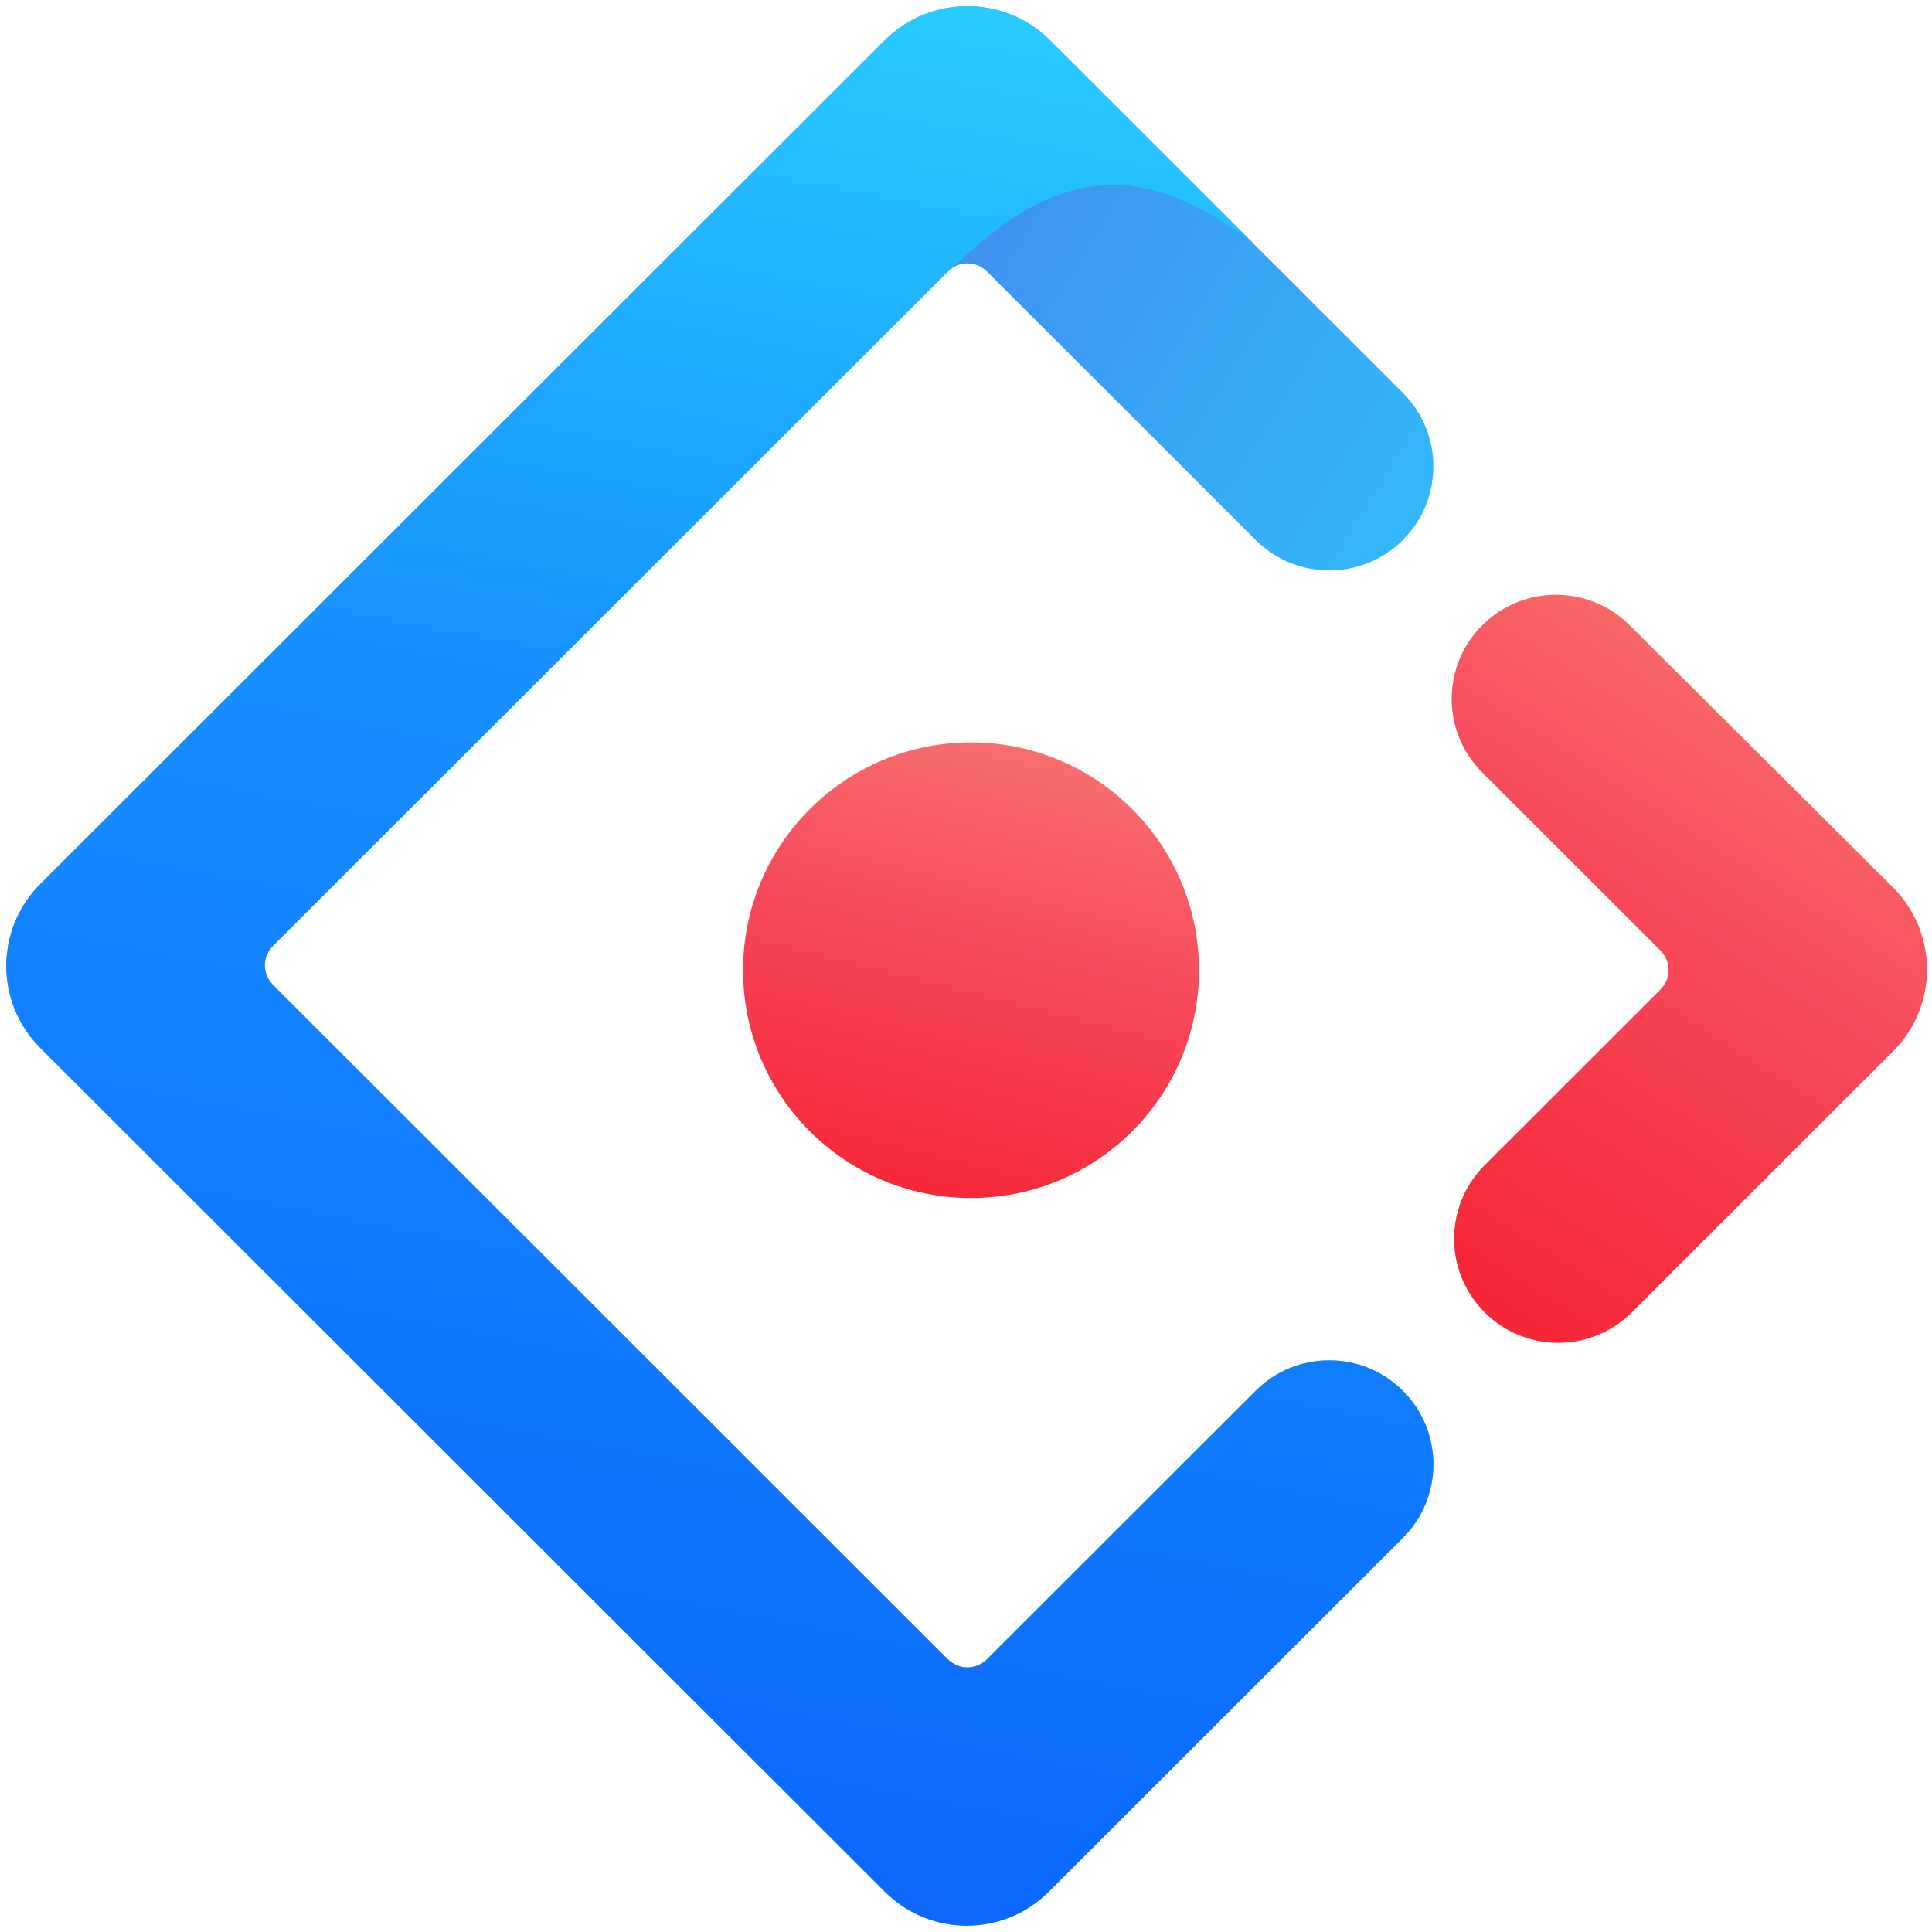
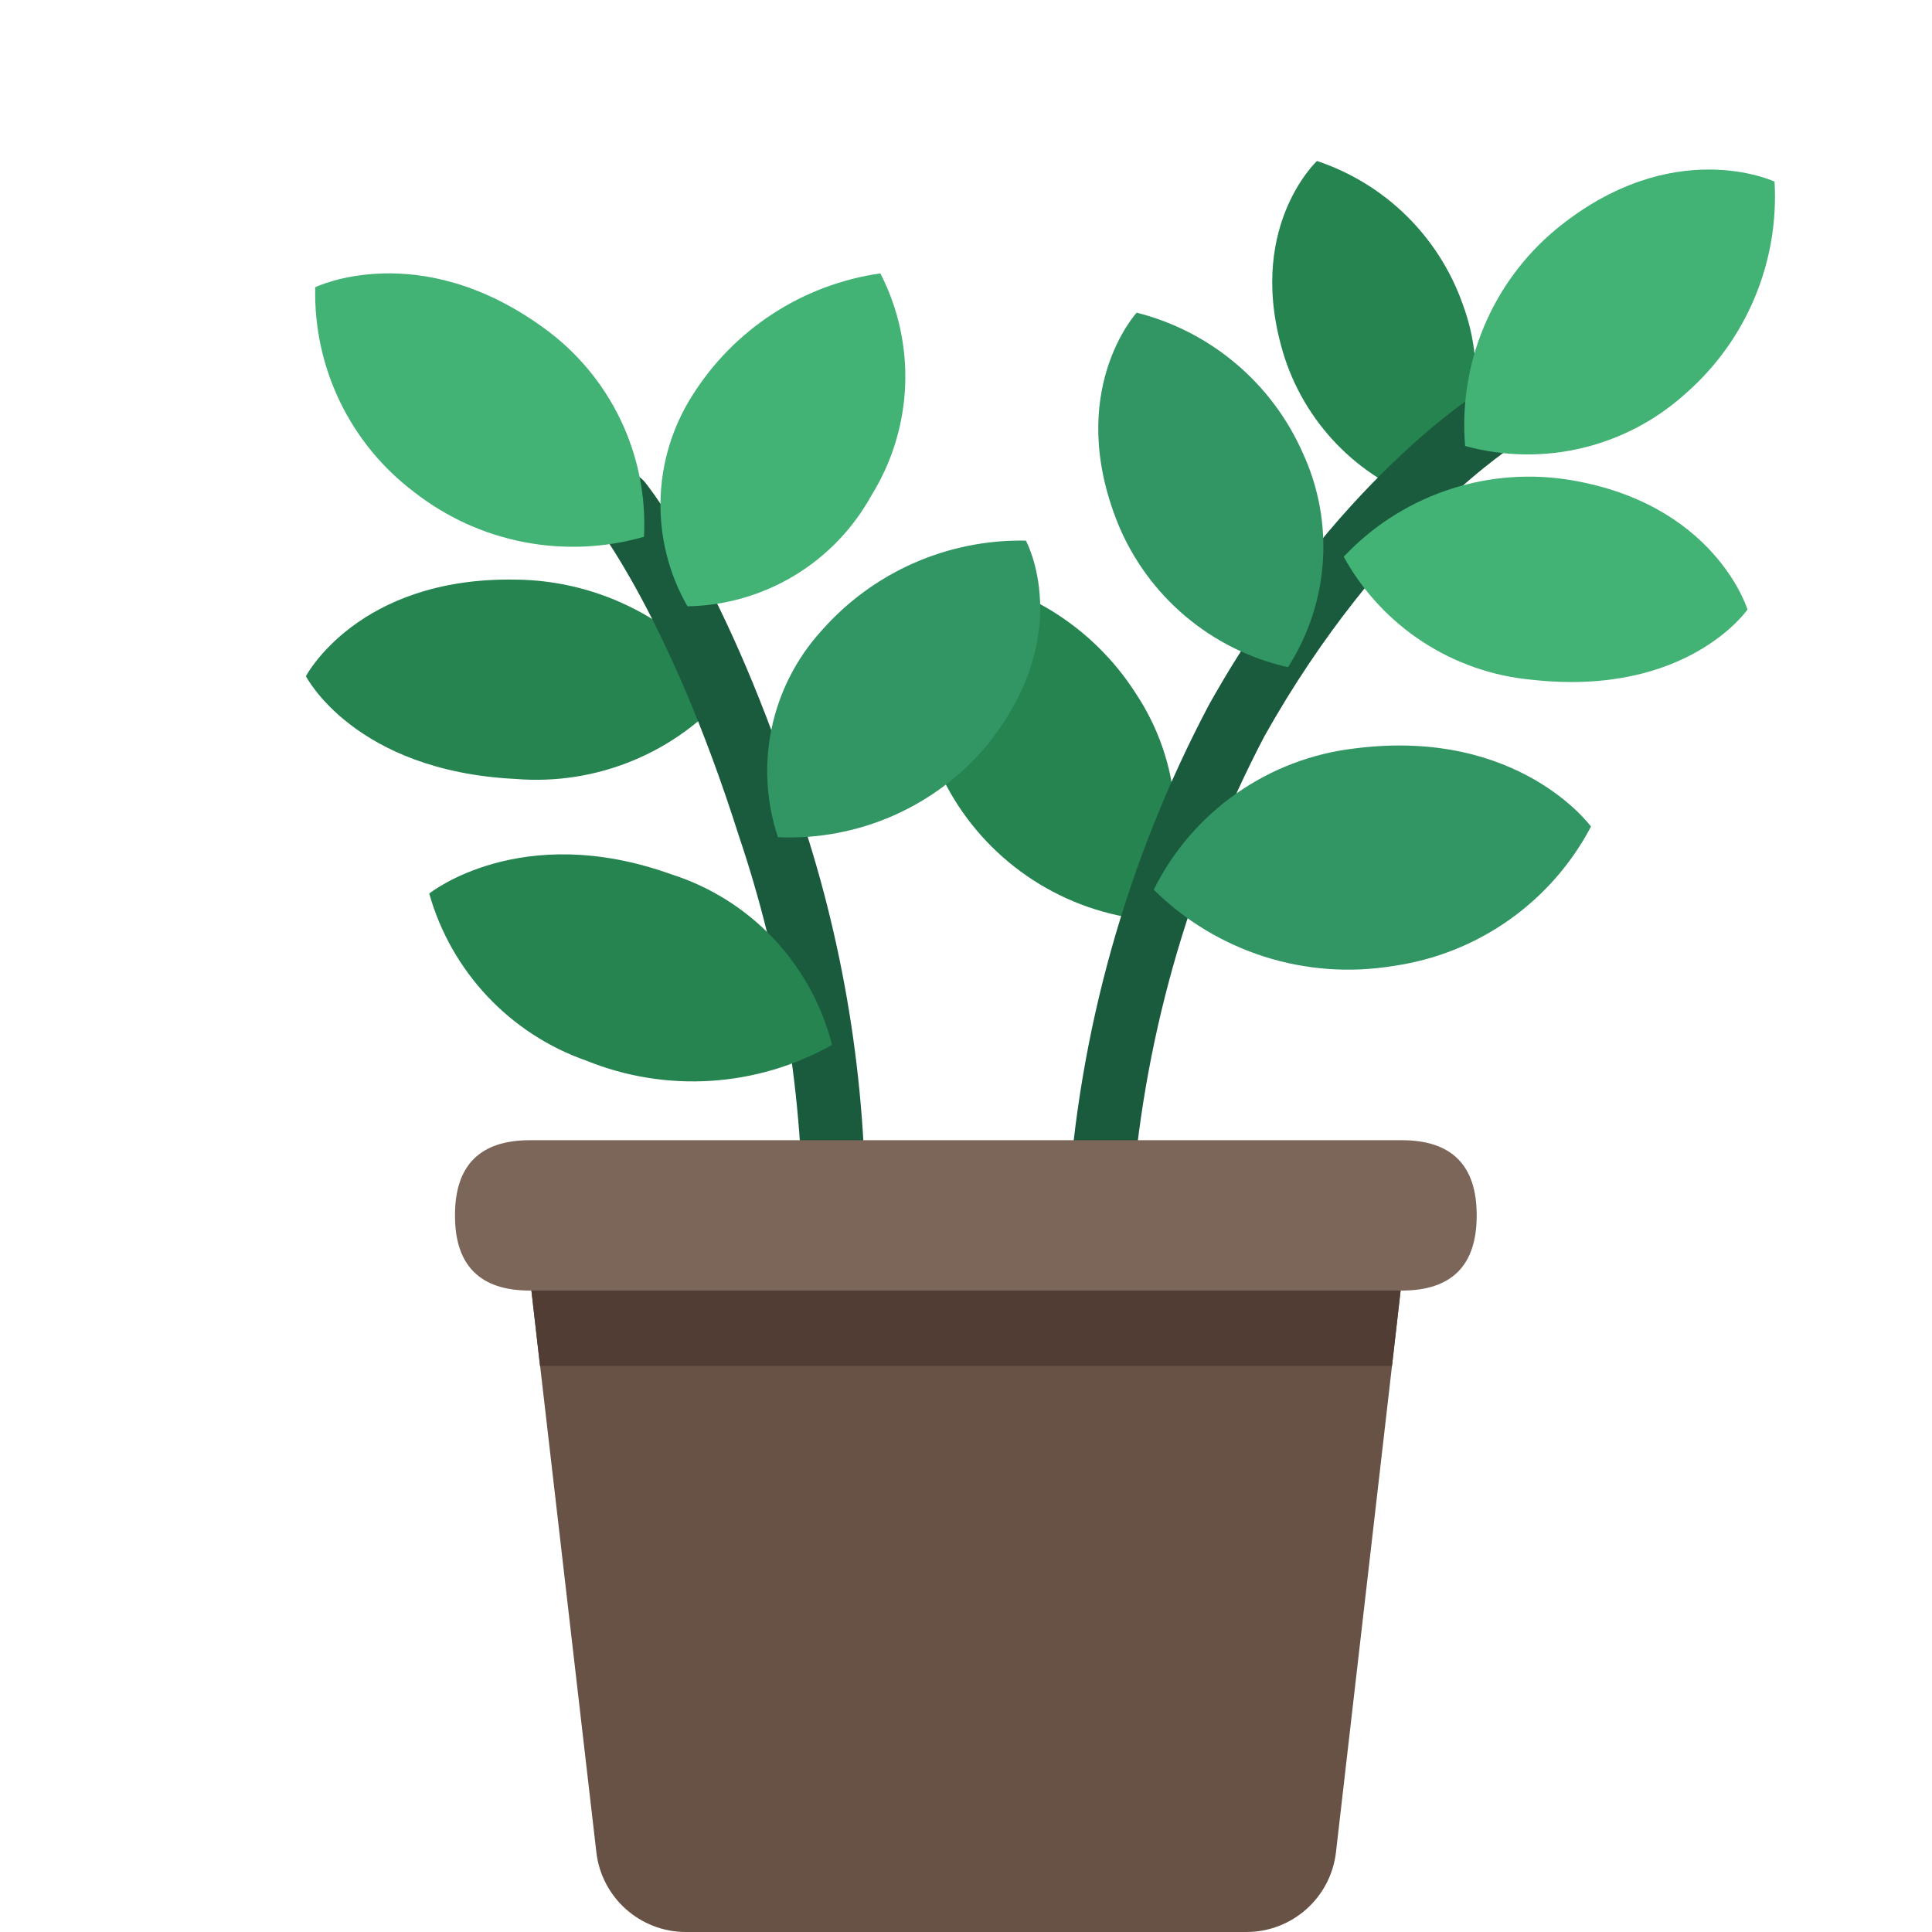
- <svg xmlns="http://www.w3.org/2000/svg" width="200px" height="200px" viewBox="0 0 200 200" version="1.1">
+ <svg xmlns="http://www.w3.org/2000/svg" t="1579247198630" class="icon" viewBox="0 0 1024 1024" version="1.1" p-id="1048" width="200" height="200">
  <defs>
-     <linearGradient x1="62.102%" y1="0%" x2="108.197%" y2="37.864%" id="linearGradient-1">
-       <stop stop-color="#4285EB" offset="0%" />
-       <stop stop-color="#2EC7FF" offset="100%" />
-     </linearGradient>
-     <linearGradient x1="69.644%" y1="0%" x2="54.043%" y2="108.457%" id="linearGradient-2">
-       <stop stop-color="#29CDFF" offset="0%" />
-       <stop stop-color="#148EFF" offset="37.86%" />
-       <stop stop-color="#0A60FF" offset="100%" />
-     </linearGradient>
-     <linearGradient x1="69.691%" y1="-12.974%" x2="16.723%" y2="117.391%" id="linearGradient-3">
-       <stop stop-color="#FA816E" offset="0%" />
-       <stop stop-color="#F74A5C" offset="41.473%" />
-       <stop stop-color="#F51D2C" offset="100%" />
-     </linearGradient>
-     <linearGradient x1="68.128%" y1="-35.691%" x2="30.44%" y2="114.943%" id="linearGradient-4">
-       <stop stop-color="#FA8E7D" offset="0%" />
-       <stop stop-color="#F74A5C" offset="51.264%" />
-       <stop stop-color="#F51D2C" offset="100%" />
-     </linearGradient>
+     <style type="text/css" />
  </defs>
-   <g id="Page-1" stroke="none" stroke-width="1" fill="none" fill-rule="evenodd">
-     <g id="logo" transform="translate(-20, -20)">
-       <g id="Group-28-Copy-5" transform="translate(20, 20)">
-         <g id="Group-27-Copy-3">
-           <g id="Group-25" fill-rule="nonzero">
-             <g id="2">
-               <path d="M91.588,4.177 L4.18,91.513 C-0.519,96.208 -0.519,103.792 4.18,108.487 L91.588,195.823 C96.287,200.519 103.877,200.519 108.577,195.823 L145.225,159.205 C149.434,155 149.434,148.182 145.225,143.977 C141.017,139.772 134.194,139.772 129.985,143.977 L102.202,171.737 C101.032,172.906 99.257,172.906 98.088,171.737 L28.286,101.993 C27.116,100.824 27.116,99.051 28.286,97.882 L98.088,28.138 C99.257,26.969 101.032,26.969 102.202,28.138 L129.985,55.898 C134.194,60.103 141.017,60.103 145.225,55.898 C149.434,51.693 149.434,44.876 145.225,40.671 L108.581,4.056 C103.862,-0.538 96.269,-0.501 91.588,4.177 Z" id="Shape" fill="url(#linearGradient-1)" />
-               <path d="M91.588,4.177 L4.18,91.513 C-0.519,96.208 -0.519,103.792 4.18,108.487 L91.588,195.823 C96.287,200.519 103.877,200.519 108.577,195.823 L145.225,159.205 C149.434,155 149.434,148.182 145.225,143.977 C141.017,139.772 134.194,139.772 129.985,143.977 L102.202,171.737 C101.032,172.906 99.257,172.906 98.088,171.737 L28.286,101.993 C27.116,100.824 27.116,99.051 28.286,97.882 L98.088,28.138 C101,25.627 105.752,20.542 112.73,19.352 C117.916,18.469 123.585,20.414 129.739,25.189 C125.625,21.078 118.572,14.034 108.581,4.056 C103.862,-0.538 96.269,-0.501 91.588,4.177 Z" id="Shape" fill="url(#linearGradient-2)" />
-             </g>
-             <path d="M153.686,135.855 C157.894,140.06 164.717,140.06 168.926,135.855 L195.96,108.843 C200.659,104.147 200.659,96.564 195.961,91.869 L168.691,64.718 C164.472,60.518 157.647,60.524 153.436,64.732 C149.227,68.937 149.227,75.754 153.436,79.959 L171.854,98.362 C173.024,99.531 173.024,101.305 171.854,102.473 L153.686,120.627 C149.477,124.832 149.477,131.65 153.686,135.855 Z" id="Shape" fill="url(#linearGradient-3)" />
-           </g>
-           <ellipse id="Combined-Shape" fill="url(#linearGradient-4)" cx="100.519" cy="100.437" rx="23.6" ry="23.581" />
-         </g>
-       </g>
-     </g>
-   </g>
+   <path d="M759.808 266.752a119.467 119.467 0 0 1-78.848-76.971c-21.845-68.267 17.067-104.448 17.067-104.448a123.221 123.221 0 0 1 77.141 75.605 110.933 110.933 0 0 1-15.36 105.813zM612.181 487.936a135.509 135.509 0 0 1-106.667-64.683c-41.472-69.291-8.021-119.467-8.021-119.467a139.264 139.264 0 0 1 104.448 63.659 125.44 125.44 0 0 1 10.24 120.491z" fill="#258450" p-id="1049" />
+   <path d="M582.997 657.067a17.067 17.067 0 0 1-17.067-17.067 655.701 655.701 0 0 1 74.923-266.581c67.072-119.467 143.872-166.4 147.115-168.277a17.067 17.067 0 1 1 17.067 29.184s-72.533 44.885-134.827 155.819a631.467 631.467 0 0 0-70.656 251.221 17.067 17.067 0 0 1-16.555 15.701z" fill="#1A5B3E" p-id="1050" />
+   <path d="M712.192 295.083a134.827 134.827 0 0 1 117.077-41.131c79.531 11.776 96.939 69.12 96.939 69.12s-31.915 46.421-114.347 37.205a126.976 126.976 0 0 1-99.669-65.195z" fill="#42B275" p-id="1051" />
+   <path d="M611.499 471.552a136.533 136.533 0 0 1 107.008-74.923c86.699-10.923 124.757 41.472 124.757 41.472A140.8 140.8 0 0 1 738.304 512a146.432 146.432 0 0 1-126.805-40.448z" fill="#329664" p-id="1052" />
+   <path d="M776.533 236.373a134.827 134.827 0 0 1 47.787-114.517c61.952-51.2 116.224-25.6 116.224-25.6a138.581 138.581 0 0 1-47.104 112.299 124.757 124.757 0 0 1-116.907 27.819z" fill="#42B275" p-id="1053" />
+   <path d="M682.667 353.621a127.659 127.659 0 0 1-89.941-75.605c-28.672-70.485 9.728-112.299 9.728-112.299a131.413 131.413 0 0 1 88.064 74.411 118.272 118.272 0 0 1-7.851 113.493z" fill="#329664" p-id="1054" />
+   <path d="M386.389 366.08A140.8 140.8 0 0 0 273.067 307.2c-83.456-1.365-110.933 51.2-110.933 51.2s25.6 50.176 110.933 54.443a134.144 134.144 0 0 0 113.323-46.763z" fill="#258450" p-id="1055" />
+   <path d="M442.368 671.915h-1.024a17.067 17.067 0 0 1-15.872-18.091 645.803 645.803 0 0 0-34.133-211.627c-36.523-115.029-75.776-164.693-76.117-165.035A17.067 17.067 0 0 1 342.187 256c1.707 2.219 43.52 54.272 82.261 176.299a665.6 665.6 0 0 1 34.133 224.085 17.067 17.067 0 0 1-16.213 15.531z" fill="#1A5B3E" p-id="1056" />
+   <path d="M364.373 321.365a113.493 113.493 0 0 0 97.451-58.709 119.467 119.467 0 0 0 4.779-117.76 141.312 141.312 0 0 0-99.84 65.024 108.032 108.032 0 0 0-2.389 111.445z" fill="#42B275" p-id="1057" />
+   <path d="M441.003 553.813a128 128 0 0 0-85.333-90.453c-79.872-28.672-128.171 10.24-128.171 10.24a131.755 131.755 0 0 0 83.285 88.576 150.357 150.357 0 0 0 130.219-8.363z" fill="#258450" p-id="1058" />
+   <path d="M341.333 284.501a128.341 128.341 0 0 0-53.248-110.763C221.867 125.611 167.083 152.235 167.083 152.235a131.925 131.925 0 0 0 52.395 108.544A136.533 136.533 0 0 0 341.333 284.501z" fill="#42B275" p-id="1059" />
+   <path d="M412.331 443.733a136.533 136.533 0 0 0 110.592-48.469c47.787-59.392 20.821-108.715 20.821-108.715a140.459 140.459 0 0 0-108.373 47.787A110.592 110.592 0 0 0 412.331 443.733z" fill="#329664" p-id="1060" />
+   <path d="M660.48 1024H363.52a47.787 47.787 0 0 1-47.445-42.325L273.067 609.792h477.867l-42.837 371.883A47.787 47.787 0 0 1 660.48 1024z" fill="#685245" p-id="1061" />
+   <path d="M737.792 723.968l6.656-58.368H279.552l6.656 58.368h451.584z" fill="#513D33" p-id="1062" />
+   <path d="M241.152 604.331m39.765 0l461.995 0q39.765 0 39.765 39.765l0 0.171q0 39.765-39.765 39.765l-461.995 0q-39.765 0-39.765-39.765l0-0.171q0-39.765 39.765-39.765Z" fill="#7C6559" p-id="1063" />
</svg>
